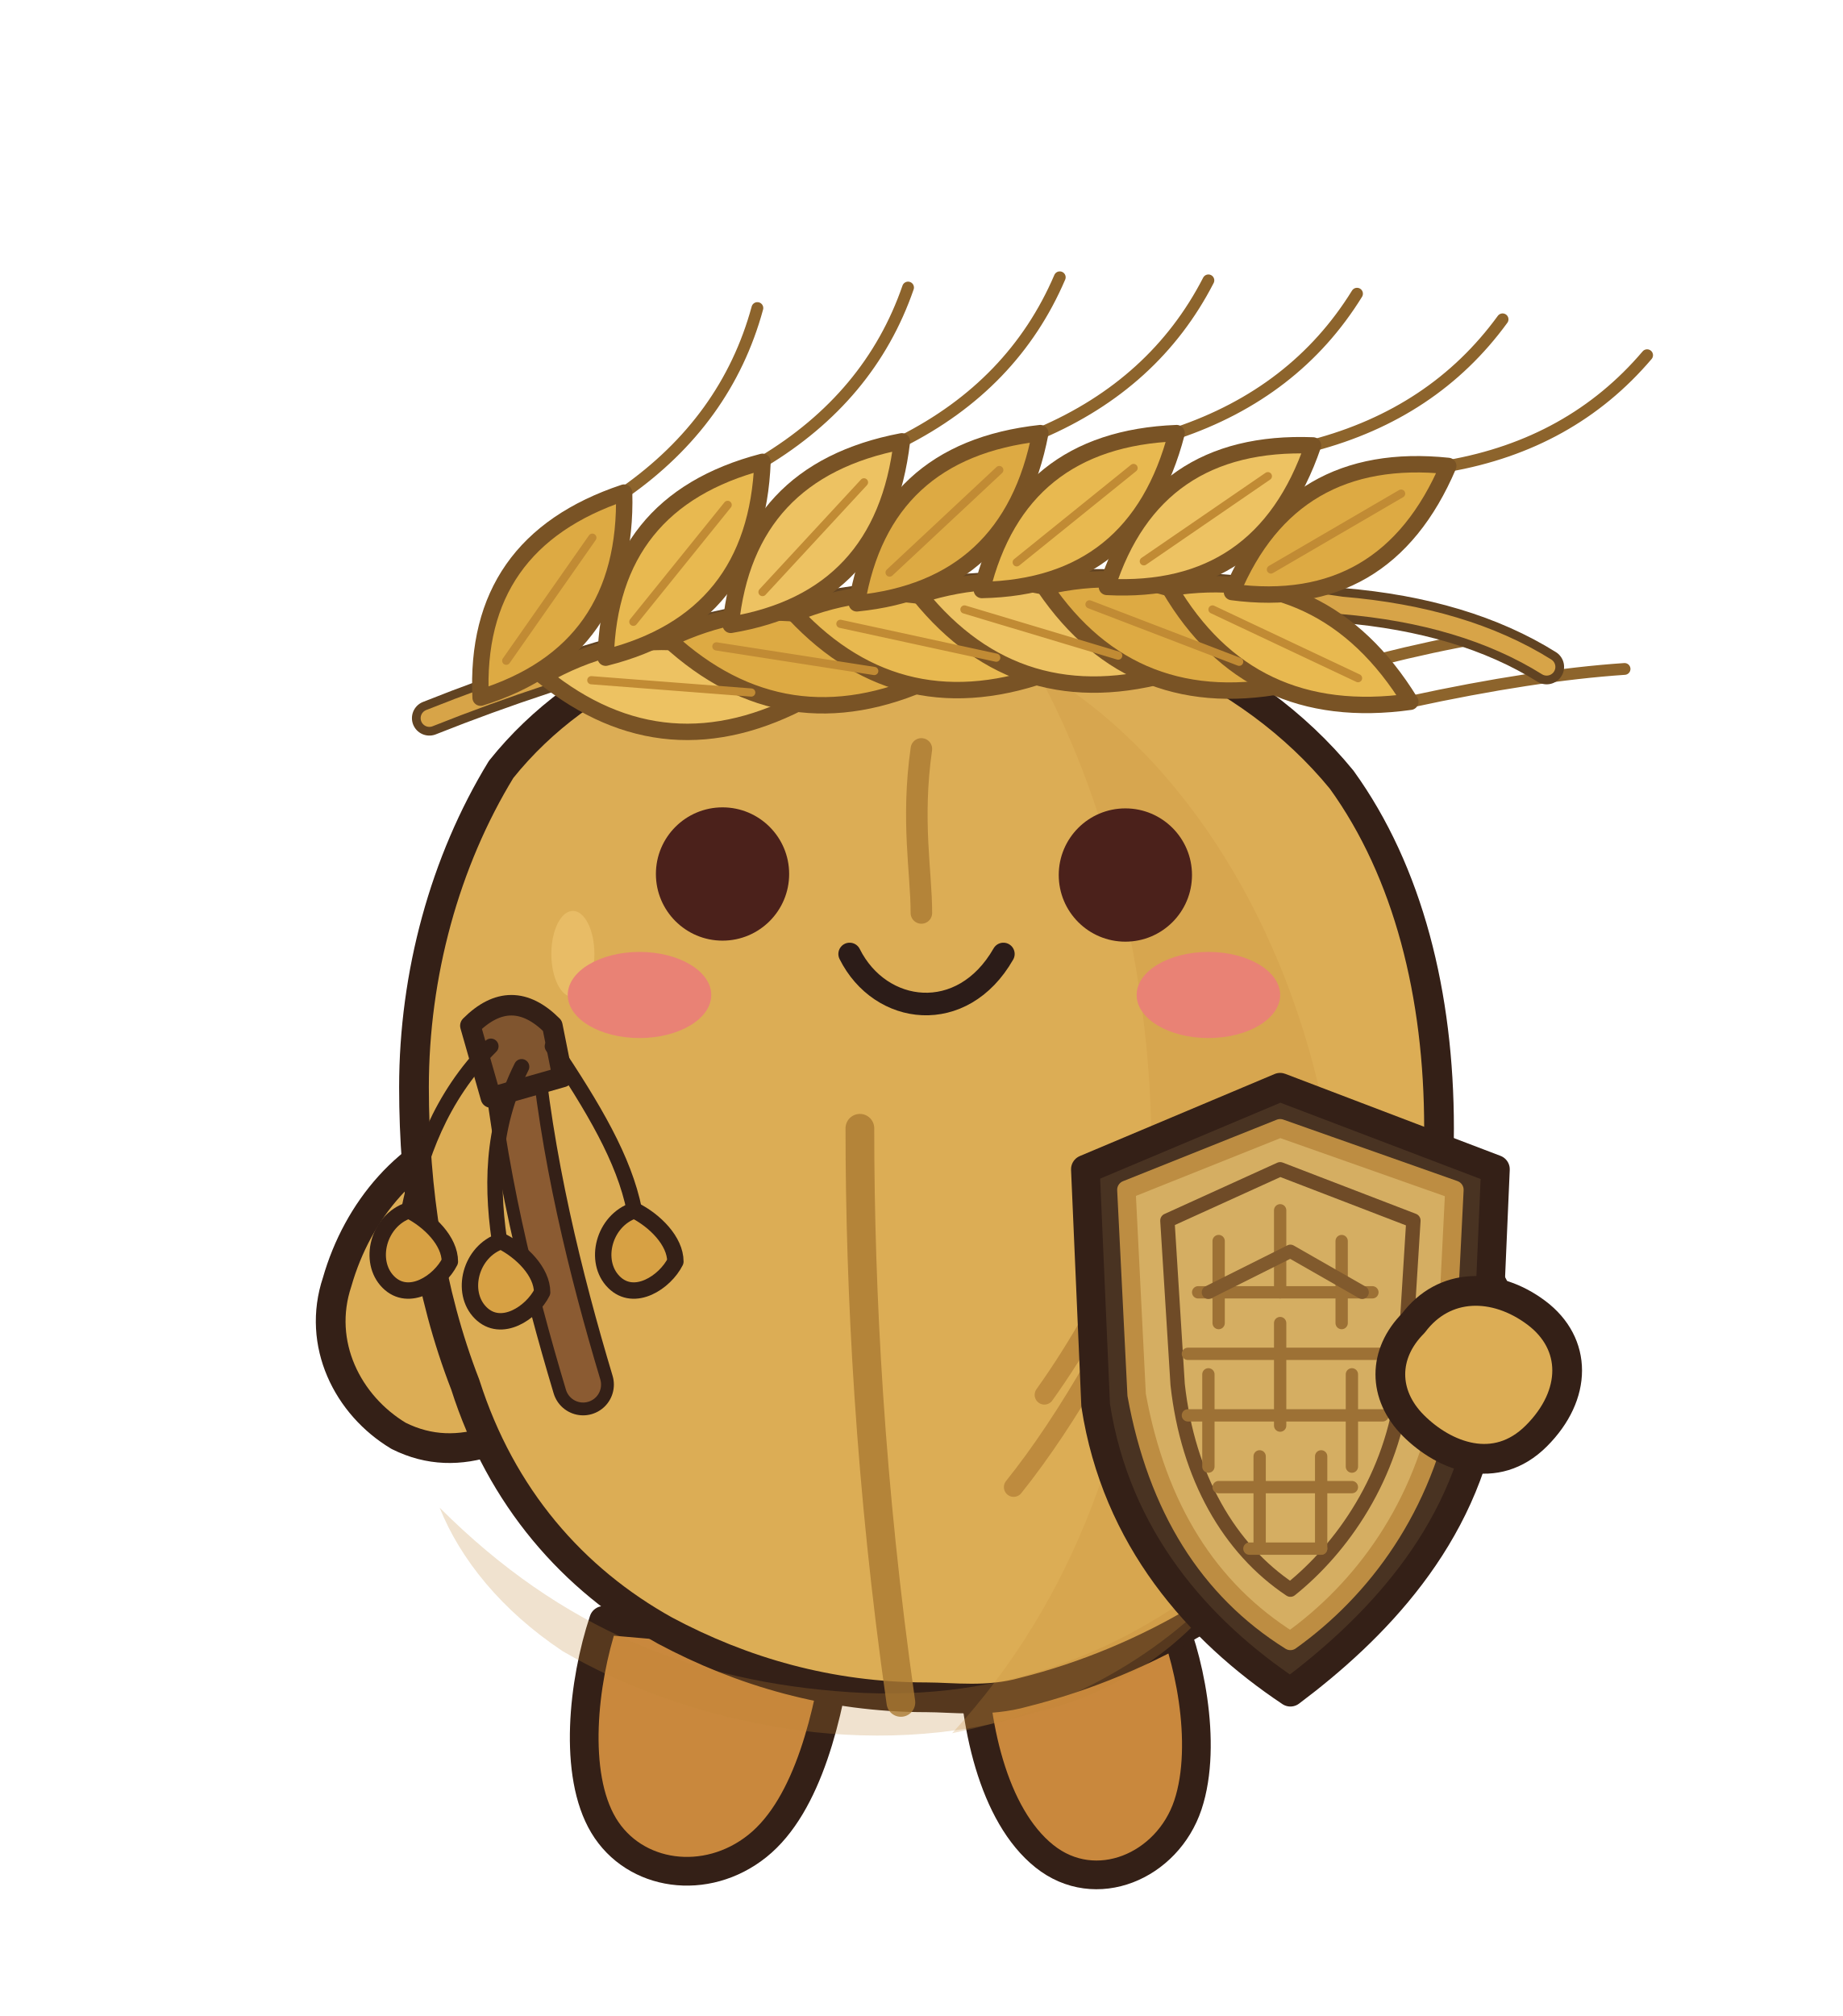
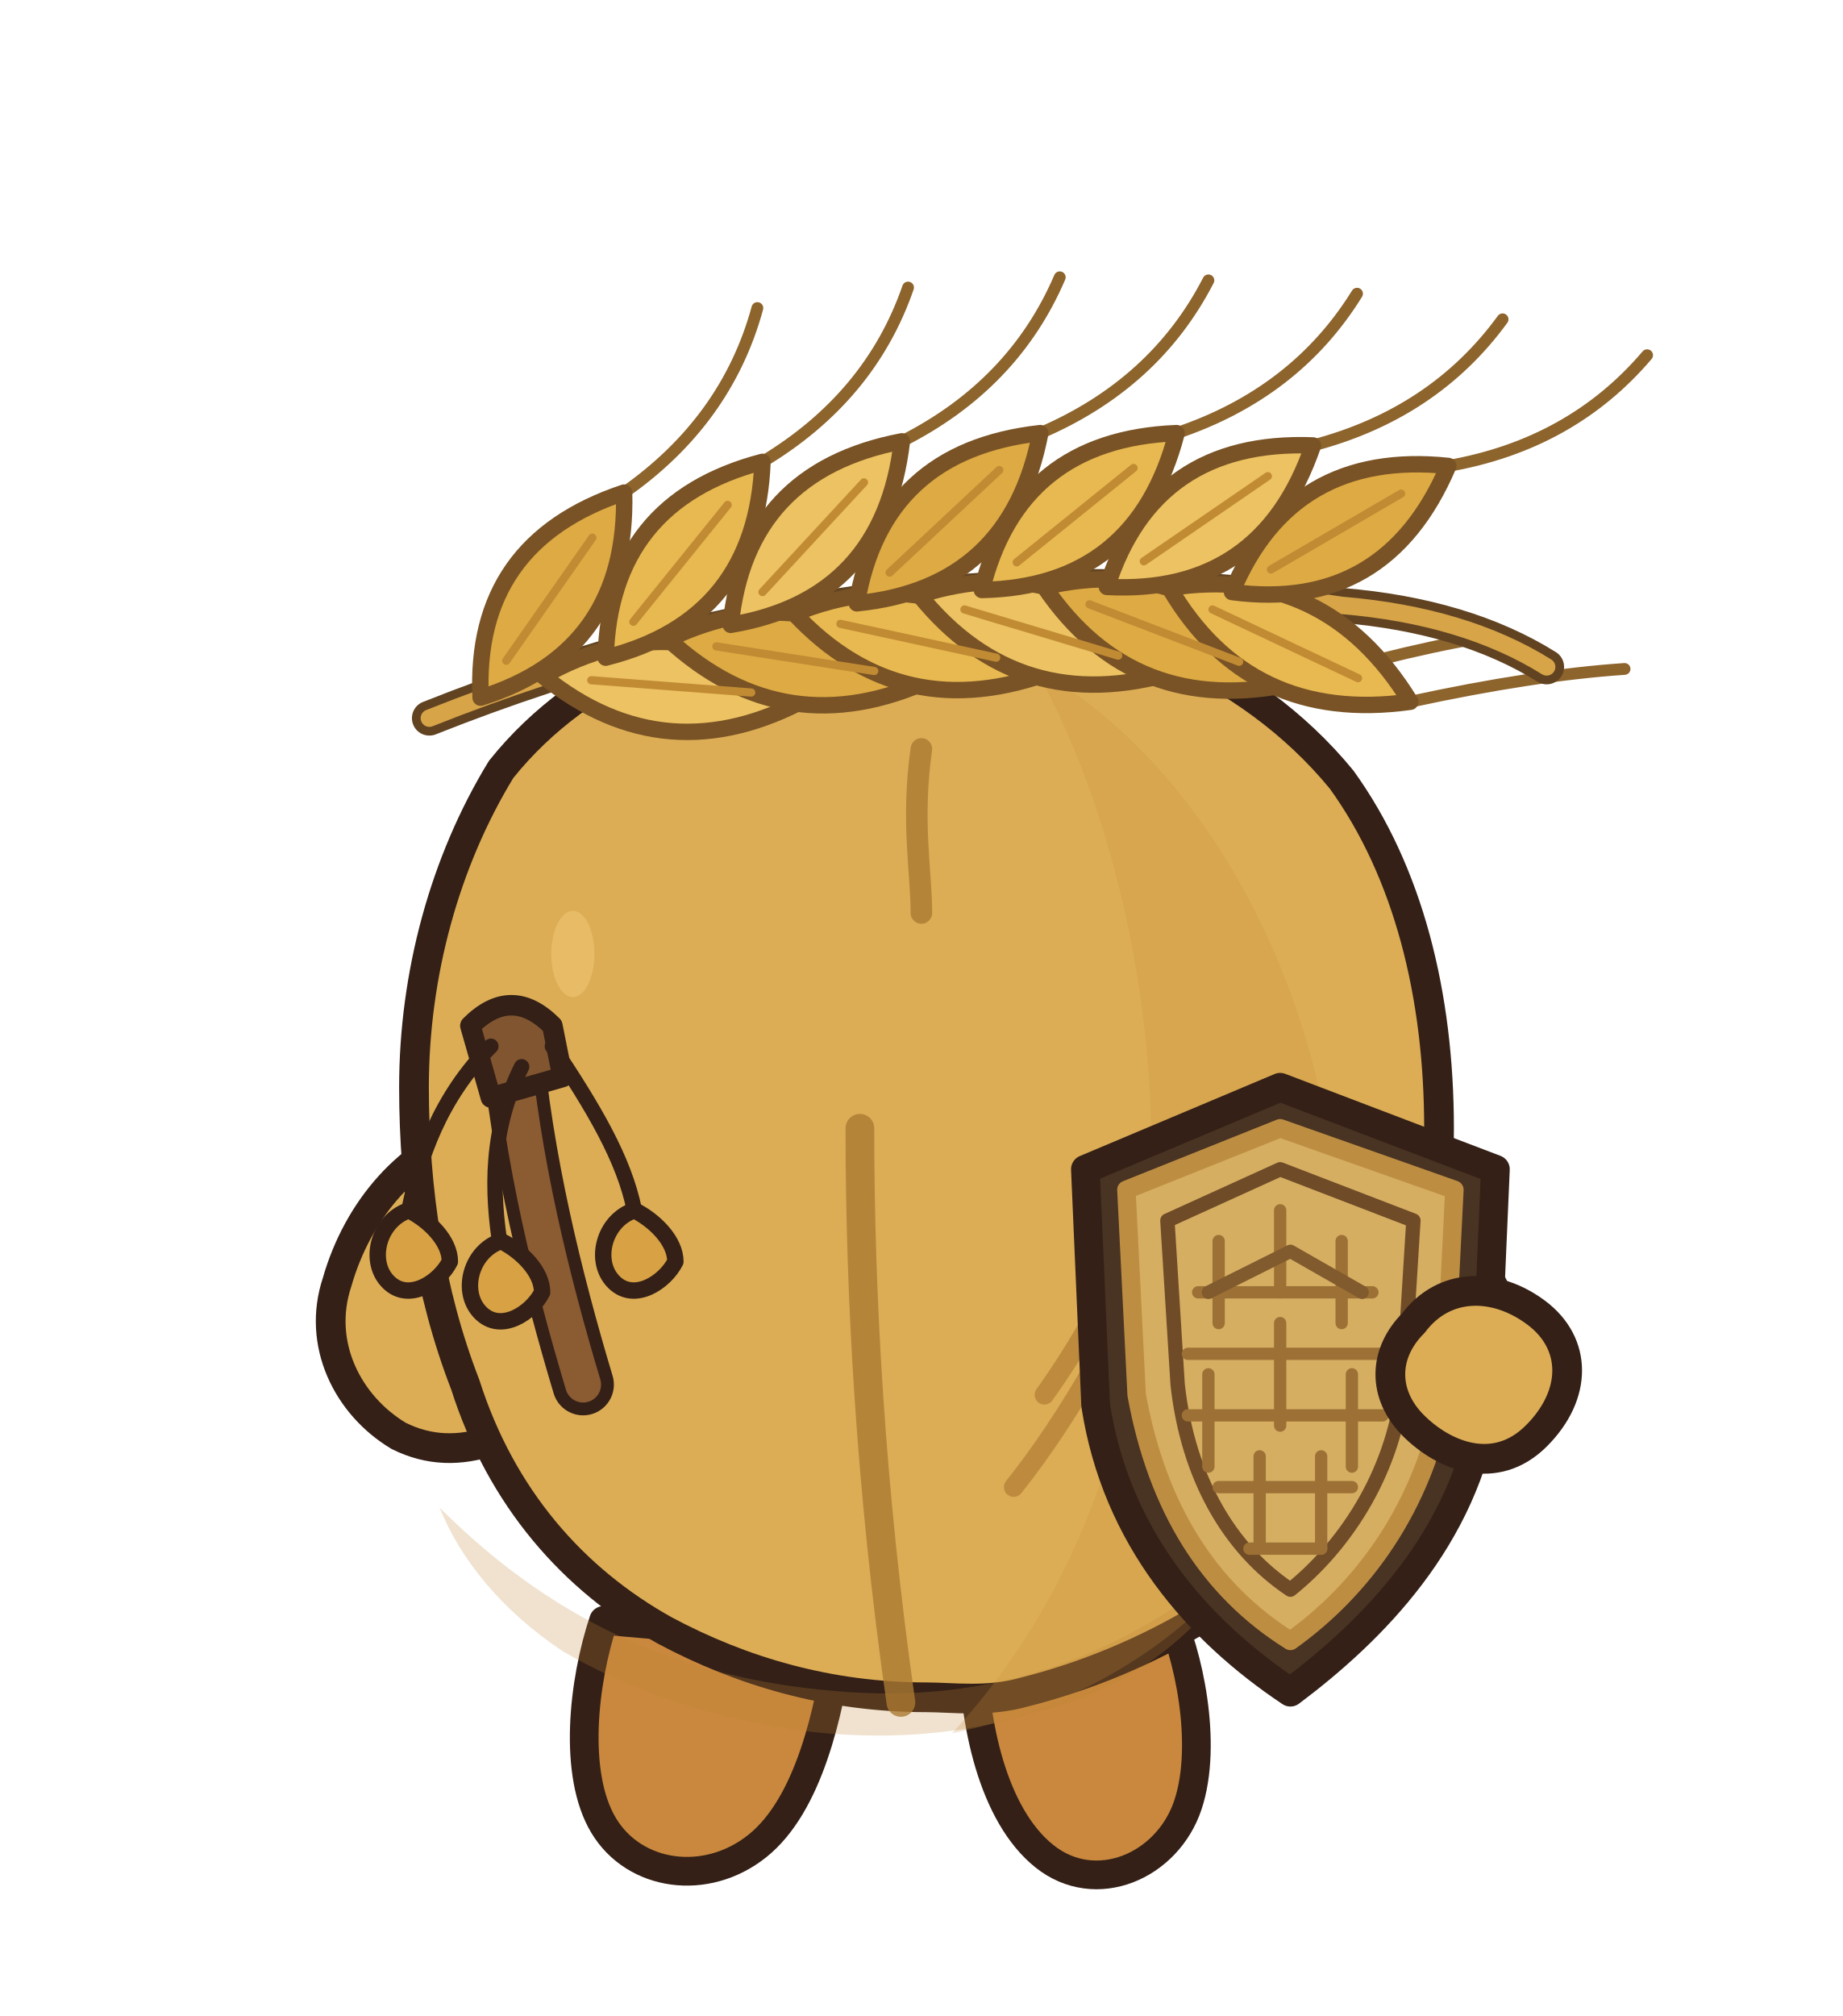
<svg xmlns="http://www.w3.org/2000/svg" width="320" height="350" viewBox="0 0 320 350">
  <g id="body" transform="translate(-667.7 -51.54) scale(1.78)">
    <path id="barley-foot-left" d="M434 187 C432 193 431 202 434 207 C437 212 444 213 449 209 C454 205 456 196 457 189 Z" fill="#c9883d" stroke="#342017" stroke-width="2.8" stroke-linejoin="round" />
    <path id="barley-foot-right" d="M470 189 C470 197 472 206 477 210 C482 214 489 211 491 205 C493 199 491 190 489 186 Z" fill="#c9883d" stroke="#342017" stroke-width="2.8" stroke-linejoin="round" />
    <path id="barley-arm-left" d="M422 139 C415 141 410 147 408 154 C406 160 409 166 414 169 C420 172 426 169 432 164 C437 160 441 155 439 150 C437 144 430 140 422 139 Z" fill="#dcad55" stroke="#342017" stroke-width="2.9" stroke-linejoin="round" />
    <path id="barley-arm-right" d="M508 141 C514 144 519 150 522 157 C525 163 523 169 518 172 C512 174 507 170 502 165 C498 161 494 156 496 151 C498 146 502 142 508 141 Z" fill="#dcad55" stroke="#342017" stroke-width="2.9" stroke-linejoin="round" />
    <path id="barley-seed-outline" d="M 465.5 87.5 C 482.0 87.5 497.0 94.0 506.0 105.0 C 512.5 114.0 515.5 126.0 515.5 139.0 C 515.5 153.0 512.5 166.0 506.0 175.0 C 499.0 184.0 487.0 191.0 475.0 194.0 C 471.5 195.0 468.0 194.5 465.5 194.5 C 456.0 194.5 447.5 192.0 440.0 188.0 C 431.0 183.0 424.0 175.0 420.5 164.0 C 417.0 155.0 415.5 145.0 415.5 135.0 C 415.5 124.0 418.5 113.0 424.0 104.0 C 432.0 94.0 445.0 89.0 458.0 88.5 C 461.0 87.5 463.0 87.5 465.5 87.5 Z" fill="#dcad55" stroke="#342017" stroke-width="2.9" stroke-linejoin="round" />
    <path id="barley-seed-right-shade" d="M476 94 C490 102 500 118 504 136 C508 154 504 171 495 183 C488 191 478 196 468 198 C480 185 486 168 487 150 C489 130 484 108 476 94 Z" fill="#c98f3a" opacity=".24" />
    <path id="barley-seed-base-shade" d="M418 176 C430 188 443 193 458 194 C473 195 486 190 497 180 C493 188 485 194 476 196 C460 201 442 197 430 190 C424 186 420 181 418 176 Z" fill="#bf8736" opacity=".24" />
    <ellipse id="barley-seed-highlight-large" cx="431" cy="122" rx="2.1" ry="4.2" fill="#f4cd79" opacity=".48" />
    <ellipse id="barley-seed-highlight-small" cx="427" cy="135" rx="1.6" ry="2.5" fill="#f4cd79" opacity=".42" />
    <path id="barley-seed-crease" d="M465 102 C464 109 465 114 465 118" fill="none" stroke="#aa7932" stroke-width="2.1" stroke-linecap="round" opacity=".8" />
    <path id="barley-seed-side-crease" d="M486 149 Q482 158 477 165 M482 162 Q478 169 474 174" fill="none" stroke="#ae7a32" stroke-width="1.9" stroke-linecap="round" opacity=".66" />
    <path id="barley-seed-base-crease" d="M459 139 C459 155 460 174 463 195" fill="none" stroke="#aa7932" stroke-width="2.8" stroke-linecap="round" opacity=".8" />
-     <g id="face-neutral">
-       <ellipse data-paint-region="element-cheeks" id="barley-neutral-blush-left" cx="437.5" cy="126" rx="7" ry="4.2" fill="#e98275" />
-       <ellipse data-paint-region="element-cheeks" id="barley-neutral-blush-right" cx="493" cy="126" rx="7" ry="4.2" fill="#e98275" />
-       <ellipse id="barley-neutral-eye-left" cx="445.6" cy="114.2" rx="6.5" ry="6.5" fill="#4b211b" />
-       <ellipse id="barley-neutral-eye-right" cx="484.9" cy="114.3" rx="6.5" ry="6.5" fill="#4b211b" />
-       <path id="barley-neutral-mouth" d="M458 122 C461 128 469 129 473 122" fill="none" stroke="#2c1c18" stroke-width="2.2" stroke-linecap="round" />
-     </g>
-     <g id="face-happy" display="none">
-       <ellipse data-paint-region="element-cheeks" id="barley-happy-blush-left" cx="437.5" cy="126" rx="7" ry="4.2" fill="#e98275" />
-       <ellipse data-paint-region="element-cheeks" id="barley-happy-blush-right" cx="493" cy="126" rx="7" ry="4.2" fill="#e98275" />
-       <path id="barley-happy-eye-left" d="M439.6 114.2 Q445.6 107.7 451.6 114.2" fill="none" stroke="#2c1c18" stroke-width="2.3" stroke-linecap="round" />
-       <path id="barley-happy-eye-right" d="M478.9 114.3 Q484.9 107.8 490.9 114.3" fill="none" stroke="#2c1c18" stroke-width="2.3" stroke-linecap="round" />
-       <path id="barley-happy-mouth" d="M457 123 Q465 132 473 123" fill="none" stroke="#2c1c18" stroke-width="2.3" stroke-linecap="round" />
-     </g>
-     <g id="face-focused" display="none">
-       <ellipse id="barley-focused-eye-left" cx="445.6" cy="114.2" rx="5.4" ry="6" fill="#4b211b" />
-       <ellipse id="barley-focused-eye-right" cx="484.9" cy="114.3" rx="5.4" ry="6" fill="#4b211b" />
-       <path id="barley-focused-brows" d="M439 104 L452 107 M479 107 L493 104" fill="none" stroke="#39271b" stroke-width="2" stroke-linecap="round" />
-       <path id="barley-focused-mouth" d="M458 126 L472 126" fill="none" stroke="#2c1c18" stroke-width="2.2" stroke-linecap="round" />
-     </g>
-     <g id="face-attack" display="none">
-       <ellipse id="barley-attack-eye-left" cx="445.6" cy="114.2" rx="5" ry="6" fill="#4b211b" />
-       <ellipse id="barley-attack-eye-right" cx="484.9" cy="114.3" rx="5" ry="6" fill="#4b211b" />
-       <path id="barley-attack-brows" d="M439 105 L452 108 M479 108 L493 105" fill="none" stroke="#39271b" stroke-width="2" stroke-linecap="round" />
-       <path id="barley-attack-mouth" d="M456 124 L460 127 L465 124 L470 127 L474 124" fill="none" stroke="#2c1c18" stroke-width="2.2" stroke-linecap="round" stroke-linejoin="round" />
-     </g>
-     <g id="face-surprised" display="none">
-       <ellipse id="barley-surprised-eye-left" cx="445.6" cy="114.2" rx="5.6" ry="6" fill="#4b211b" />
-       <ellipse id="barley-surprised-eye-right" cx="484.9" cy="114.3" rx="5.6" ry="6" fill="#4b211b" />
-       <ellipse id="barley-surprised-mouth" cx="465" cy="126" rx="3.5" ry="4.5" fill="none" stroke="#2c1c18" stroke-width="2" />
-     </g>
-     <g id="face-hurt" display="none">
-       <path id="barley-hurt-eye-left" d="M439.6 114.2 L451.6 114.2" fill="none" stroke="#2c1c18" stroke-width="2.3" stroke-linecap="round" />
-       <path id="barley-hurt-eye-right" d="M478.9 114.3 L490.9 114.3" fill="none" stroke="#2c1c18" stroke-width="2.3" stroke-linecap="round" />
-       <path id="barley-hurt-mouth" d="M456 131 Q465 124 474 131" fill="none" stroke="#2c1c18" stroke-width="2.3" stroke-linecap="round" />
-       <ellipse data-paint-region="element-cheeks" id="barley-hurt-blush-left" cx="437.5" cy="126" rx="7" ry="4.2" fill="#e98275" />
-       <ellipse data-paint-region="element-cheeks" id="barley-hurt-blush-right" cx="493" cy="126" rx="7" ry="4.2" fill="#e98275" />
-     </g>
-     <g id="face-hungry" display="none">
-       <circle id="barley-hungry-eye-left" cx="445.6" cy="114.2" r="6.5" fill="#4b211b" />
-       <circle id="barley-hungry-eye-right" cx="484.9" cy="114.3" r="6.5" fill="#4b211b" />
-       <circle id="barley-hungry-glint-left" cx="444.7" cy="112" r="1.5" fill="#fff5d8" />
-       <circle id="barley-hungry-glint-right" cx="484" cy="112" r="1.5" fill="#fff5d8" />
-       <path id="barley-hungry-mouth" d="M459 125 Q465 129 471 125" fill="none" stroke="#2c1c18" stroke-width="2" stroke-linecap="round" />
-     </g>
-     <g id="face-dead" display="none">
-       <path id="barley-dead-eyes" d="M441 109 L451 119 M451 109 L441 119 M481 109 L491 119 M491 109 L481 119" fill="none" stroke="#2c1c18" stroke-width="2.3" stroke-linecap="round" />
-       <path id="barley-dead-mouth" d="M458 126 L472 126" fill="none" stroke="#2c1c18" stroke-width="2.2" stroke-linecap="round" />
-     </g>
  </g>
  <g id="awn-crown" transform="translate(-667.7 -51.54) scale(1.78)">
    <path id="barley-ear-awns" d="M436.0 77.0 Q446.0 70.0 449.0 59.0 M454.0 97.0 Q464.3 90.3 472.4 86.6 M449.5 74.0 Q460.0 67.7 463.7 57.0 M466.0 95.2 Q476.7 89.2 485.1 86.1 M463.1 72.0 Q474.0 66.5 478.5 56.0 M477.9 94.4 Q489.0 89.2 497.5 86.7 M476.6 71.2 Q487.8 66.4 493.0 56.3 M489.7 94.5 Q501.1 90.2 509.9 88.2 M489.9 71.2 Q501.5 67.3 507.5 57.6 M501.3 95.6 Q513.0 92.1 521.8 90.8 M503.2 72.4 Q515.0 69.3 521.7 60.1 M512.7 97.4 Q524.7 94.8 533.6 94.2 M516.4 74.4 Q528.4 72.3 535.8 63.6" fill="none" stroke="#8d642c" stroke-width="1.15" stroke-linecap="round" />
    <path id="barley-ear-rachis-outline" d="M417 99 Q461.5 81.3 506 88 Q518 89 526 94" fill="none" stroke="#614322" stroke-width="3.4" stroke-linecap="round" />
    <path id="barley-ear-rachis" d="M417 99 Q461.5 81.3 506 88 Q518 89 526 94" fill="none" stroke="#d7a448" stroke-width="1.7" stroke-linecap="round" />
    <path id="barley-ear-kernel-01" d="M422.0 97.0 Q436.4 92.5 436.0 77.0 Q421.3 81.9 422.0 97.0 Z" fill="#ddaa43" stroke="#795325" stroke-width="1.6" stroke-linejoin="round" />
    <path id="barley-ear-kernel-02" d="M428.1 94.9 Q440.1 104.6 454.0 97.0 Q441.5 87.3 428.1 94.9 Z" fill="#edc262" stroke="#795325" stroke-width="1.6" stroke-linejoin="round" />
    <path id="barley-ear-kernel-03" d="M434.2 93.1 Q448.9 89.4 449.5 74.0 Q434.6 77.9 434.2 93.1 Z" fill="#e8b950" stroke="#795325" stroke-width="1.6" stroke-linejoin="round" />
    <path id="barley-ear-kernel-04" d="M440.3 91.3 Q451.7 101.8 466.0 95.2 Q454.3 84.6 440.3 91.3 Z" fill="#ddaa43" stroke="#795325" stroke-width="1.6" stroke-linejoin="round" />
    <path id="barley-ear-kernel-05" d="M446.4 89.9 Q461.3 87.4 463.1 72.0 Q447.9 74.9 446.4 89.9 Z" fill="#edc262" stroke="#795325" stroke-width="1.6" stroke-linejoin="round" />
    <path id="barley-ear-kernel-06" d="M452.6 88.8 Q463.1 100.0 477.9 94.4 Q466.9 83.0 452.6 88.8 Z" fill="#e8b950" stroke="#795325" stroke-width="1.6" stroke-linejoin="round" />
    <path id="barley-ear-kernel-07" d="M458.7 87.8 Q473.7 86.3 476.6 71.2 Q461.2 72.9 458.7 87.8 Z" fill="#ddaa43" stroke="#795325" stroke-width="1.6" stroke-linejoin="round" />
    <path id="barley-ear-kernel-08" d="M464.8 87.0 Q474.5 99.0 489.7 94.5 Q479.5 82.3 464.8 87.0 Z" fill="#edc262" stroke="#795325" stroke-width="1.6" stroke-linejoin="round" />
    <path id="barley-ear-kernel-09" d="M470.9 86.5 Q486.0 86.2 489.9 71.2 Q474.5 71.8 470.9 86.5 Z" fill="#e8b950" stroke="#795325" stroke-width="1.6" stroke-linejoin="round" />
    <path id="barley-ear-kernel-10" d="M477.0 86.2 Q485.7 99.0 501.3 95.6 Q492.0 82.7 477.0 86.2 Z" fill="#ddaa43" stroke="#795325" stroke-width="1.6" stroke-linejoin="round" />
    <path id="barley-ear-kernel-11" d="M483.1 86.2 Q498.2 87.0 503.2 72.4 Q487.7 71.8 483.1 86.2 Z" fill="#edc262" stroke="#795325" stroke-width="1.6" stroke-linejoin="round" />
    <path id="barley-ear-kernel-12" d="M489.2 86.3 Q497.0 99.6 512.7 97.4 Q504.4 83.9 489.2 86.3 Z" fill="#e8b950" stroke="#795325" stroke-width="1.6" stroke-linejoin="round" />
    <path id="barley-ear-kernel-13" d="M495.3 86.7 Q510.3 88.7 516.4 74.4 Q501.1 72.8 495.3 86.7 Z" fill="#ddaa43" stroke="#795325" stroke-width="1.6" stroke-linejoin="round" />
    <path id="barley-ear-kernel-seams" d="M424.5 93.4 L432.9 81.4 M432.8 95.3 L448.4 96.5 M436.9 89.6 L446.1 78.2 M445.0 92.0 L460.4 94.4 M449.5 86.7 L459.4 76.0 M457.1 89.8 L472.3 93.1 M461.9 84.8 L472.6 74.8 M469.2 88.4 L484.2 92.9 M474.3 83.8 L485.7 74.6 M481.4 87.9 L496.0 93.5 M486.7 83.7 L498.8 75.4 M493.4 88.4 L507.6 95.1 M499.1 84.5 L511.8 77.1" fill="none" stroke="#c18b34" stroke-width=".8" stroke-linecap="round" />
  </g>
  <g id="flail" transform="translate(-667.7 -51.54) scale(1.78)">
    <path id="barley-flail-grip-outline" d="M432 164 C429 154 426 142 425 130" fill="none" stroke="#342017" stroke-width="6" stroke-linecap="round" />
    <path id="barley-flail-grip-wood" d="M432 164 C429 154 426 142 425 130" fill="none" stroke="#8b5b32" stroke-width="3.5" stroke-linecap="round" />
    <path id="barley-flail-cap" d="M421 129 Q425 125 429 129 L430 134 L423 136 Z" fill="#80552f" stroke="#342017" stroke-width="2" stroke-linejoin="round" />
  </g>
  <g id="flail-head" transform="translate(-667.7 -51.54) scale(1.78)">
    <path id="barley-flail-cord-left" d="M423 131 C418 136 416 142 415 147" fill="none" stroke="#342017" stroke-width="1.5" stroke-linecap="round" />
    <path id="barley-flail-cord-center" d="M426 133 C423 139 423 145 424 151" fill="none" stroke="#342017" stroke-width="1.5" stroke-linecap="round" />
    <path id="barley-flail-cord-right" d="M429 131 C433 137 436 142 437 147" fill="none" stroke="#342017" stroke-width="1.5" stroke-linecap="round" />
    <path id="barley-flail-tassel-left" d="M415 147 C412 148 411 152 413 154 C415 156 418 154 419 152 C419 150 417 148 415 147 Z" fill="#d7a144" stroke="#342017" stroke-width="1.6" stroke-linejoin="round" />
    <path id="barley-flail-tassel-center" d="M424 150 C421 151 420 155 422 157 C424 159 427 157 428 155 C428 153 426 151 424 150 Z" fill="#d7a144" stroke="#342017" stroke-width="1.6" stroke-linejoin="round" />
    <path id="barley-flail-tassel-right" d="M437 147 C434 148 433 152 435 154 C437 156 440 154 441 152 C441 150 439 148 437 147 Z" fill="#d7a144" stroke="#342017" stroke-width="1.6" stroke-linejoin="round" />
  </g>
  <g id="shield" transform="translate(-667.7 -51.54) scale(1.78)">
    <path id="barley-shield-shadow-rim" d="M481 143 L500 135 L521 143 L520 166 C518 179 509 188 501 194 C492 188 484 179 482 166 Z" fill="#493322" stroke="#342017" stroke-width="2.8" stroke-linejoin="round" />
    <path id="barley-shield-face" d="M485 145 L500 139 L517 145 L516 165 C514 176 508 184 501 189 C493 184 488 176 486 165 Z" fill="#d5ae62" stroke="#bd8d42" stroke-width="1.8" stroke-linejoin="round" />
    <path id="barley-shield-inner-rim" d="M489 148 L500 143 L513 148 L512 164 C511 173 506 180 501 184 C495 180 491 173 490 164 Z" fill="none" stroke="#6f4b27" stroke-width="1.4" stroke-linejoin="round" />
    <path id="barley-shield-weave-vertical" d="M494 150 L494 158 M500 147 L500 155 M506 150 L506 158 M493 163 L493 172 M500 158 L500 168 M507 163 L507 172 M498 171 L498 180 M504 171 L504 180" fill="none" stroke="#9d7135" stroke-width="1.2" stroke-linecap="round" />
    <path id="barley-shield-weave-horizontal" d="M492 155 L509 155 M491 161 L511 161 M491 167 L510 167 M494 174 L507 174 M497 180 L504 180" fill="none" stroke="#9d7135" stroke-width="1.2" stroke-linecap="round" />
    <path id="barley-shield-top-chevron" d="M493 155 L501 151 L508 155" fill="none" stroke="#815a2d" stroke-width="1.3" stroke-linecap="round" stroke-linejoin="round" />
    <path id="barley-shield-grip-hand" d="M513 158 C516 154 521 154 525 157 C529 160 529 165 525 169 C521 173 516 171 513 168 C510 165 510 161 513 158 Z" fill="#dcad55" stroke="#342017" stroke-width="2.9" stroke-linejoin="round" />
  </g>
</svg>
